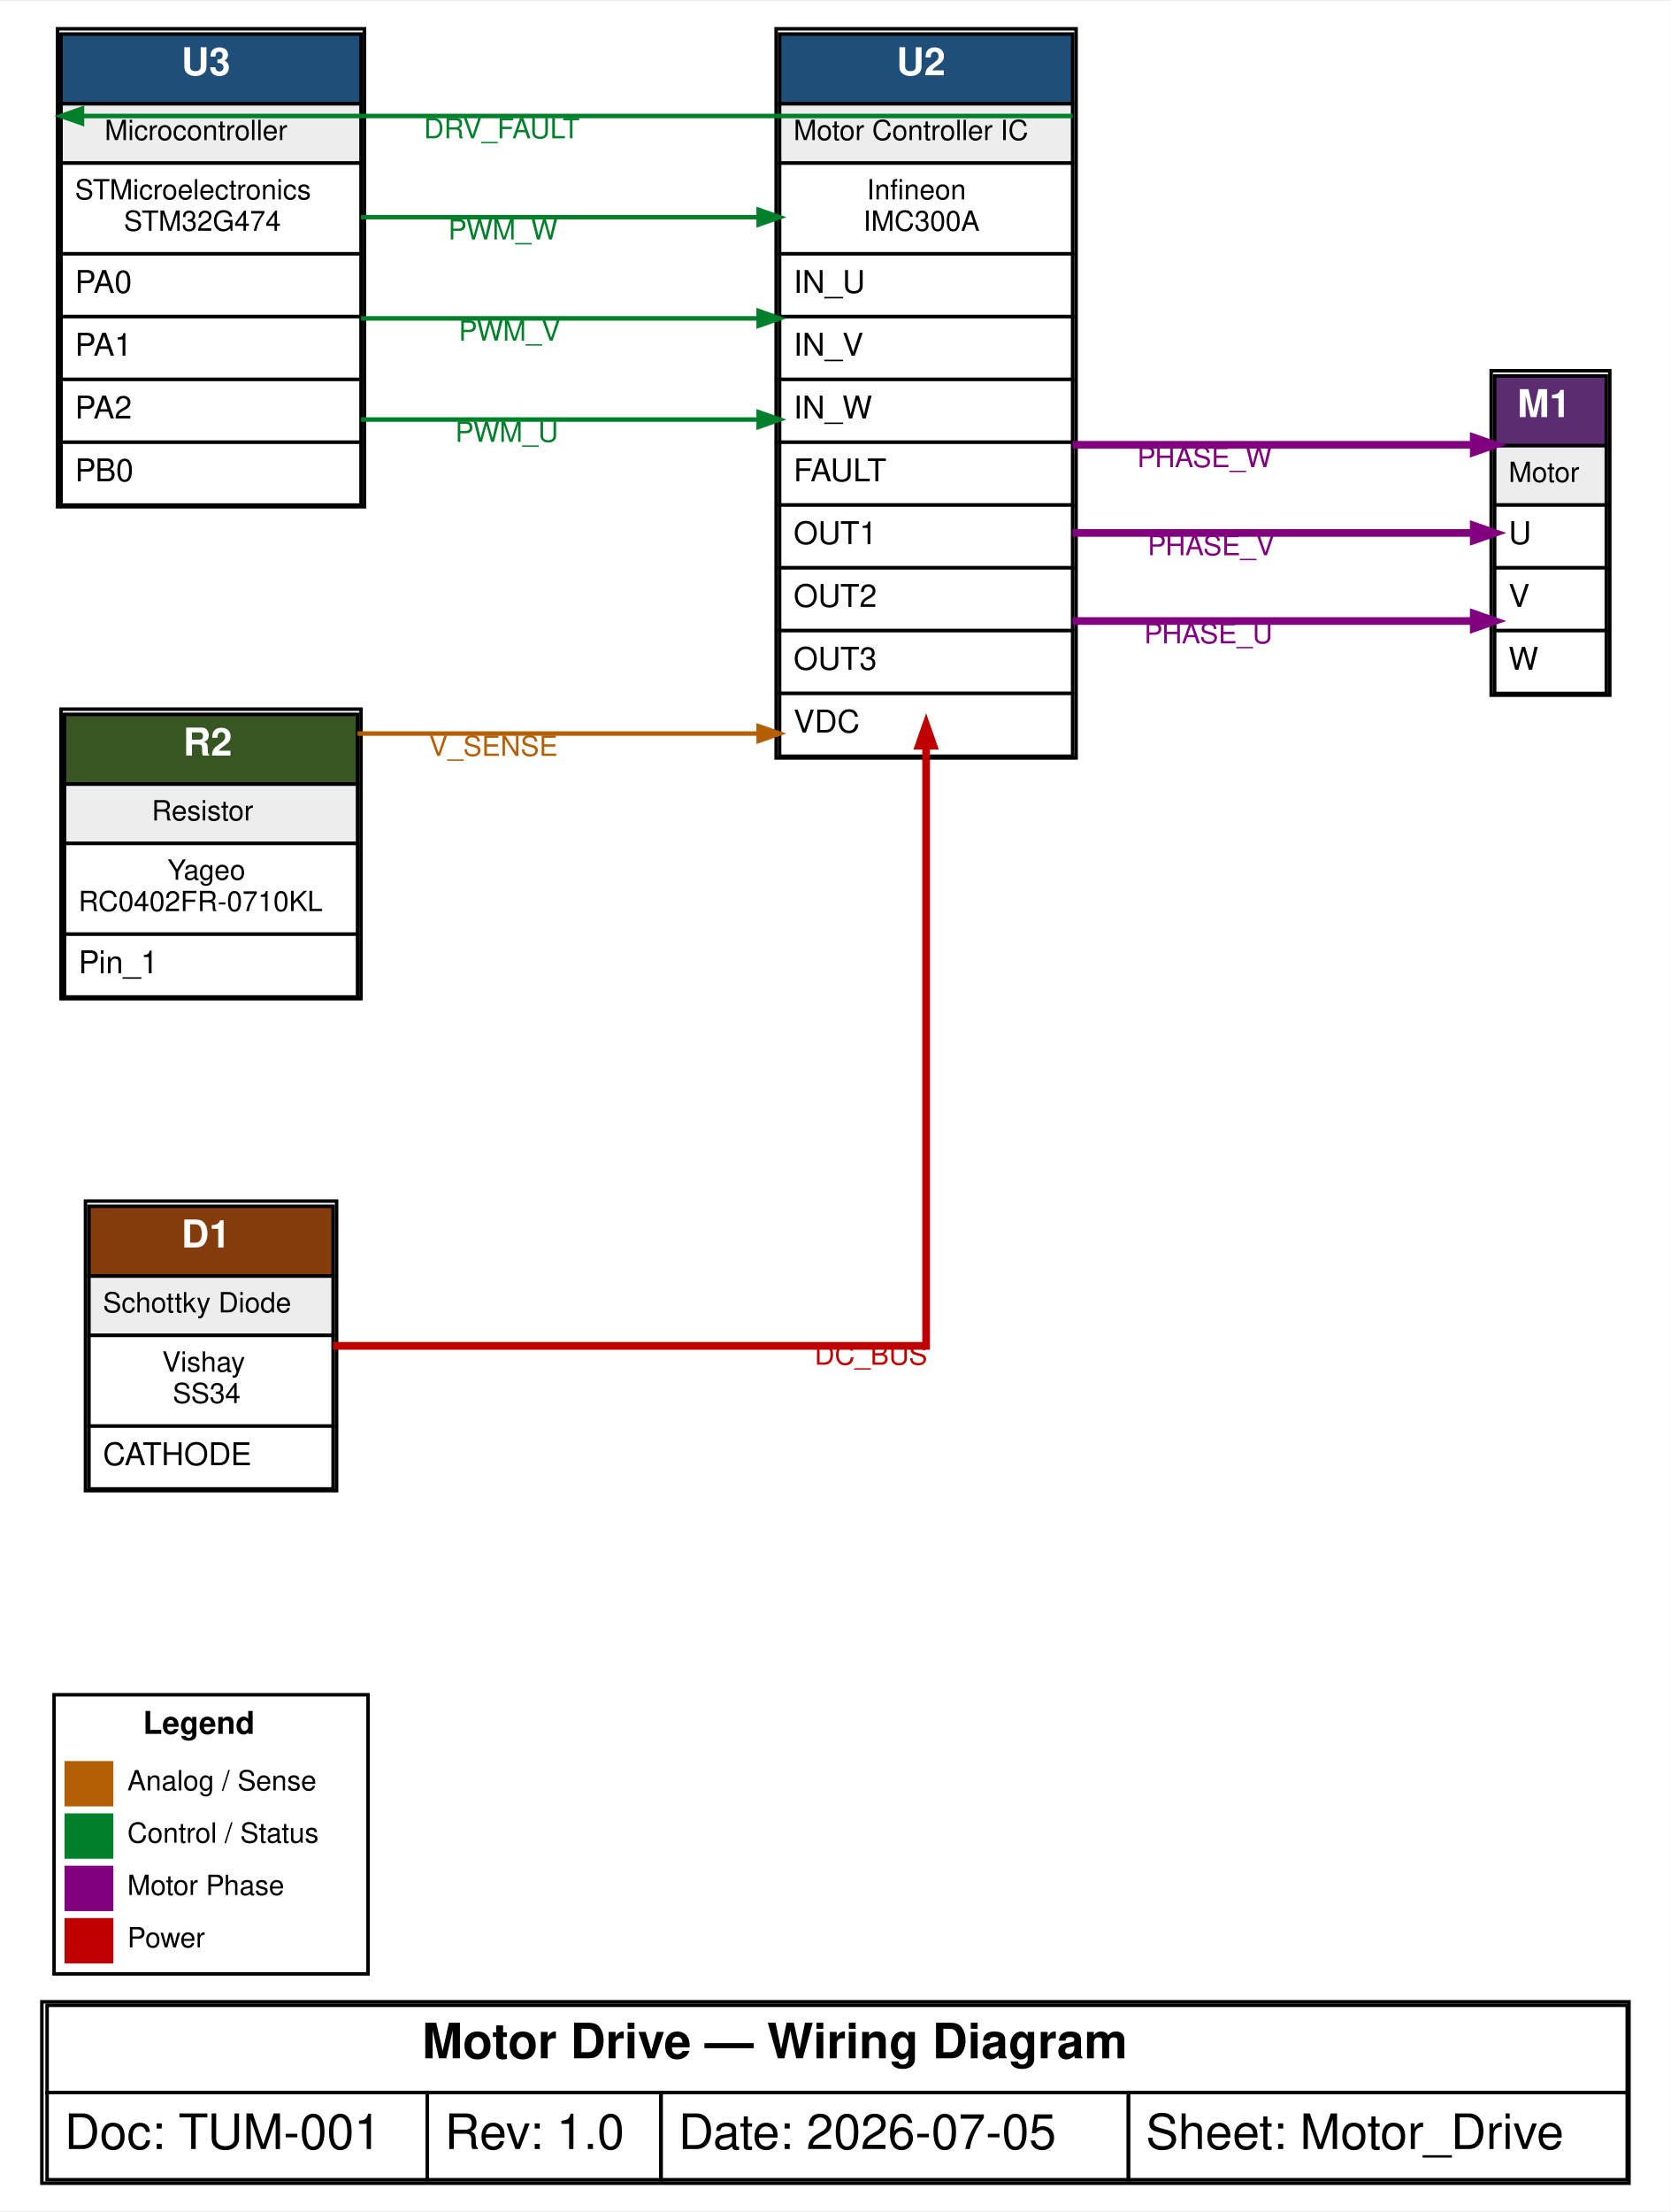
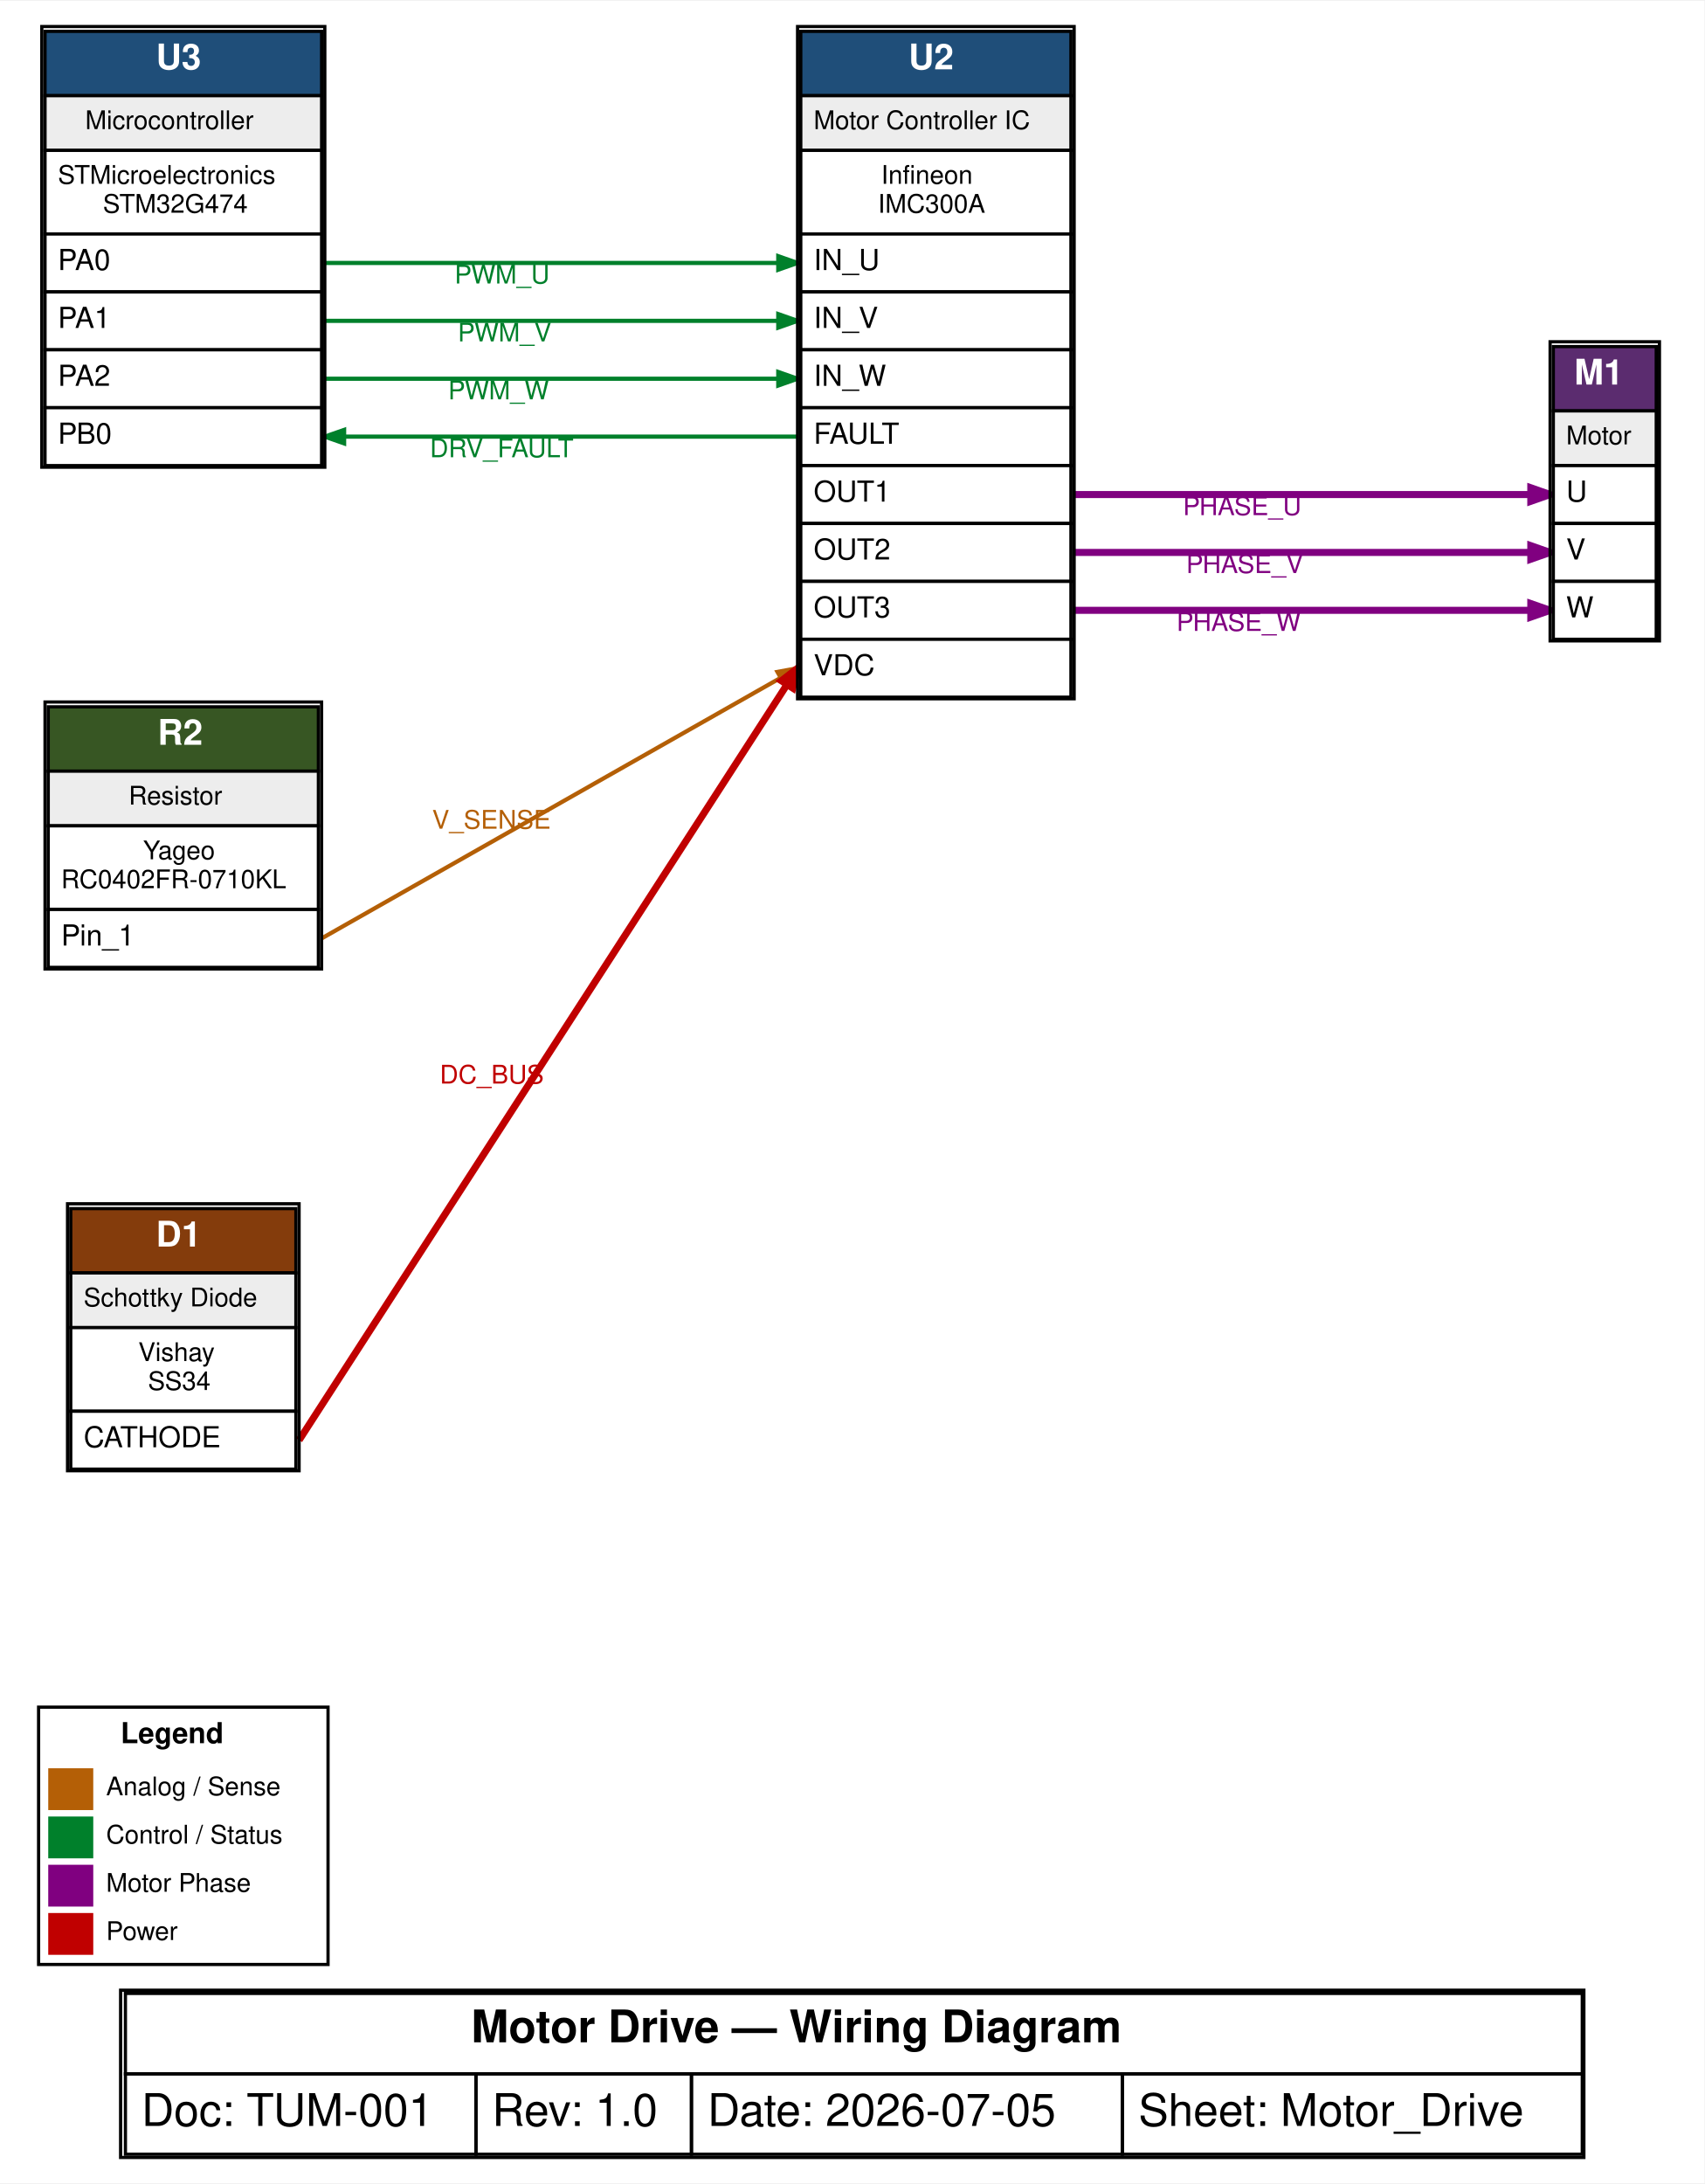
- <svg xmlns="http://www.w3.org/2000/svg" width="479pt" height="634pt" viewBox="0.00 0.00 479.00 633.50">
-   <g id="graph0" class="graph" transform="scale(1 1) rotate(0) translate(4 629.5)">
-     <polygon fill="white" stroke="transparent" points="-4,4 -4,-629.5 475,-629.5 475,4 -4,4" />
-     <polygon fill="none" stroke="black" points="9.5,-30 9.5,-55 462.5,-55 462.5,-30 9.5,-30" />
-     <text text-anchor="start" x="117" y="-39.8" font-family="Helvetica,sans-Serif" font-weight="bold" font-size="14.00">Motor Drive — Wiring Diagram</text>
-     <polygon fill="none" stroke="black" points="9.5,-5 9.5,-30 118.5,-30 118.5,-5 9.5,-5" />
-     <text text-anchor="start" x="14.5" y="-13.8" font-family="Helvetica,sans-Serif" font-size="14.00">Doc: TUM-001</text>
-     <polygon fill="none" stroke="black" points="118.5,-5 118.5,-30 185.5,-30 185.5,-5 118.5,-5" />
-     <text text-anchor="start" x="123.5" y="-13.8" font-family="Helvetica,sans-Serif" font-size="14.00">Rev: 1.0</text>
-     <polygon fill="none" stroke="black" points="185.5,-5 185.5,-30 319.5,-30 319.5,-5 185.5,-5" />
-     <text text-anchor="start" x="190.5" y="-13.8" font-family="Helvetica,sans-Serif" font-size="14.00">Date: 2026-07-05</text>
-     <polygon fill="none" stroke="black" points="319.5,-5 319.5,-30 462.5,-30 462.5,-5 319.5,-5" />
-     <text text-anchor="start" x="324.5" y="-13.8" font-family="Helvetica,sans-Serif" font-size="14.00">Sheet: Motor_Drive</text>
-     <polygon fill="none" stroke="black" points="8,-4 8,-56 463,-56 463,-4 8,-4" />
+ <svg xmlns="http://www.w3.org/2000/svg" width="530pt" height="679pt" viewBox="0.00 0.00 530.00 678.50">
+   <g id="graph0" class="graph" transform="scale(1 1) rotate(0) translate(4 674.5)">
+     <polygon fill="white" stroke="transparent" points="-4,4 -4,-674.5 526,-674.5 526,4 -4,4" />
+     <polygon fill="none" stroke="black" points="35,-30 35,-55 488,-55 488,-30 35,-30" />
+     <text text-anchor="start" x="142.5" y="-39.8" font-family="Helvetica,sans-Serif" font-weight="bold" font-size="14.00">Motor Drive — Wiring Diagram</text>
+     <polygon fill="none" stroke="black" points="35,-5 35,-30 144,-30 144,-5 35,-5" />
+     <text text-anchor="start" x="40" y="-13.8" font-family="Helvetica,sans-Serif" font-size="14.00">Doc: TUM-001</text>
+     <polygon fill="none" stroke="black" points="144,-5 144,-30 211,-30 211,-5 144,-5" />
+     <text text-anchor="start" x="149" y="-13.8" font-family="Helvetica,sans-Serif" font-size="14.00">Rev: 1.0</text>
+     <polygon fill="none" stroke="black" points="211,-5 211,-30 345,-30 345,-5 211,-5" />
+     <text text-anchor="start" x="216" y="-13.8" font-family="Helvetica,sans-Serif" font-size="14.00">Date: 2026-07-05</text>
+     <polygon fill="none" stroke="black" points="345,-5 345,-30 488,-30 488,-5 345,-5" />
+     <text text-anchor="start" x="350" y="-13.8" font-family="Helvetica,sans-Serif" font-size="14.00">Sheet: Motor_Drive</text>
+     <polygon fill="none" stroke="black" points="33.5,-4 33.5,-56 488.5,-56 488.5,-4 33.5,-4" />
+     <g id="edge1" class="edge">
+       <path fill="none" stroke="#00802b" stroke-width="1.3" d="M97,-593C97,-593 209.55,-593 237.68,-593" />
+       <polygon fill="#00802b" stroke="#00802b" stroke-width="1.3" points="238,-595.1 244,-593 238,-590.9 238,-595.1" />
+       <text text-anchor="start" x="137.34" y="-586.6" font-family="Helvetica,sans-Serif" font-size="8.00" fill="#00802b">PWM_U</text>
+     </g>
+     <g id="edge2" class="edge">
+       <path fill="none" stroke="#00802b" stroke-width="1.3" d="M97,-575C97,-575 209.55,-575 237.68,-575" />
+       <polygon fill="#00802b" stroke="#00802b" stroke-width="1.3" points="238,-577.1 244,-575 238,-572.9 238,-577.1" />
+       <text text-anchor="start" x="138.34" y="-568.6" font-family="Helvetica,sans-Serif" font-size="8.00" fill="#00802b">PWM_V</text>
+     </g>
+     <g id="edge3" class="edge">
+       <path fill="none" stroke="#00802b" stroke-width="1.3" d="M97,-557C97,-557 209.55,-557 237.68,-557" />
+       <polygon fill="#00802b" stroke="#00802b" stroke-width="1.3" points="238,-559.1 244,-557 238,-554.9 238,-559.1" />
+       <text text-anchor="start" x="135.34" y="-550.6" font-family="Helvetica,sans-Serif" font-size="8.00" fill="#00802b">PWM_W</text>
+     </g>
+     <g id="edge4" class="edge">
+       <path fill="none" stroke="#00802b" stroke-width="1.3" d="M103.32,-539C131.45,-539 244,-539 244,-539" />
+       <polygon fill="#00802b" stroke="#00802b" stroke-width="1.3" points="103,-536.9 97,-539 103,-541.1 103,-536.9" />
+       <text text-anchor="start" x="129.66" y="-532.6" font-family="Helvetica,sans-Serif" font-size="8.00" fill="#00802b">DRV_FAULT</text>
+     </g>
+     <g id="edge5" class="edge">
+       <path fill="none" stroke="#800080" stroke-width="2.2" d="M330,-521C330,-521 443.31,-521 471.64,-521" />
+       <polygon fill="#800080" stroke="#800080" stroke-width="2.2" points="472,-523.1 478,-521 472,-518.9 472,-523.1" />
+       <text text-anchor="start" x="363.82" y="-514.6" font-family="Helvetica,sans-Serif" font-size="8.00" fill="#800080">PHASE_U</text>
+     </g>
+     <g id="edge6" class="edge">
+       <path fill="none" stroke="#800080" stroke-width="2.2" d="M330,-503C330,-503 443.31,-503 471.64,-503" />
+       <polygon fill="#800080" stroke="#800080" stroke-width="2.2" points="472,-505.1 478,-503 472,-500.9 472,-505.1" />
+       <text text-anchor="start" x="364.82" y="-496.6" font-family="Helvetica,sans-Serif" font-size="8.00" fill="#800080">PHASE_V</text>
+     </g>
+     <g id="edge7" class="edge">
+       <path fill="none" stroke="#800080" stroke-width="2.2" d="M330,-485C330,-485 443.31,-485 471.64,-485" />
+       <polygon fill="#800080" stroke="#800080" stroke-width="2.2" points="472,-487.1 478,-485 472,-482.9 472,-487.1" />
+       <text text-anchor="start" x="361.82" y="-478.6" font-family="Helvetica,sans-Serif" font-size="8.00" fill="#800080">PHASE_W</text>
+     </g>
+     <g id="edge8" class="edge">
+       <path fill="none" stroke="#b45f06" stroke-width="1.3" d="M96,-383C96,-383 212.37,-449.05 238.73,-464.01" />
+       <polygon fill="#b45f06" stroke="#b45f06" stroke-width="1.3" points="237.75,-465.86 244,-467 239.82,-462.21 237.75,-465.86" />
+       <text text-anchor="start" x="130.37" y="-417.11" font-family="Helvetica,sans-Serif" font-size="8.00" fill="#b45f06">V_SENSE</text>
+     </g>
+     <g id="edge9" class="edge">
+       <path fill="none" stroke="#c00000" stroke-width="2.2" d="M89,-227C89,-227 217.4,-425.81 240.47,-461.54" />
+       <polygon fill="#c00000" stroke="#c00000" stroke-width="2.2" points="238.98,-463.1 244,-467 242.51,-460.82 238.98,-463.1" />
+       <text text-anchor="start" x="132.74" y="-337.87" font-family="Helvetica,sans-Serif" font-size="8.00" fill="#c00000">DC_BUS</text>
+     </g>
    <g id="node1" class="node">
-       <text text-anchor="start" x="37" y="-132.8" font-family="Helvetica,sans-Serif" font-weight="bold" font-size="9.00">Legend</text>
-       <polygon fill="#b45f06" stroke="transparent" points="14.5,-112 14.5,-125 28.5,-125 28.5,-112 14.5,-112" />
-       <text text-anchor="start" x="32.5" y="-116.6" font-family="Helvetica,sans-Serif" font-size="8.00">Analog / Sense</text>
-       <polygon fill="#00802b" stroke="transparent" points="14.5,-97 14.5,-110 28.5,-110 28.5,-97 14.5,-97" />
-       <text text-anchor="start" x="32.5" y="-101.6" font-family="Helvetica,sans-Serif" font-size="8.00">Control / Status</text>
-       <polygon fill="#800080" stroke="transparent" points="14.5,-82 14.5,-95 28.5,-95 28.5,-82 14.5,-82" />
-       <text text-anchor="start" x="32.5" y="-86.6" font-family="Helvetica,sans-Serif" font-size="8.00">Motor Phase</text>
-       <polygon fill="#c00000" stroke="transparent" points="14.5,-67 14.5,-80 28.5,-80 28.5,-67 14.5,-67" />
-       <text text-anchor="start" x="32.5" y="-71.6" font-family="Helvetica,sans-Serif" font-size="8.00">Power</text>
-       <polygon fill="none" stroke="black" points="11.5,-64 11.5,-144 101.5,-144 101.5,-64 11.5,-64" />
+       <text text-anchor="start" x="33.5" y="-132.8" font-family="Helvetica,sans-Serif" font-weight="bold" font-size="9.00">Legend</text>
+       <polygon fill="#b45f06" stroke="transparent" points="11,-112 11,-125 25,-125 25,-112 11,-112" />
+       <text text-anchor="start" x="29" y="-116.6" font-family="Helvetica,sans-Serif" font-size="8.00">Analog / Sense</text>
+       <polygon fill="#00802b" stroke="transparent" points="11,-97 11,-110 25,-110 25,-97 11,-97" />
+       <text text-anchor="start" x="29" y="-101.6" font-family="Helvetica,sans-Serif" font-size="8.00">Control / Status</text>
+       <polygon fill="#800080" stroke="transparent" points="11,-82 11,-95 25,-95 25,-82 11,-82" />
+       <text text-anchor="start" x="29" y="-86.6" font-family="Helvetica,sans-Serif" font-size="8.00">Motor Phase</text>
+       <polygon fill="#c00000" stroke="transparent" points="11,-67 11,-80 25,-80 25,-67 11,-67" />
+       <text text-anchor="start" x="29" y="-71.6" font-family="Helvetica,sans-Serif" font-size="8.00">Power</text>
+       <polygon fill="none" stroke="black" points="8,-64 8,-144 98,-144 98,-64 8,-64" />
    </g>
    <g id="node2" class="node">
-       <polygon fill="#1f4e79" stroke="transparent" points="13.5,-600 13.5,-620 99.5,-620 99.5,-600 13.5,-600" />
-       <polygon fill="none" stroke="black" points="13.5,-600 13.5,-620 99.5,-620 99.5,-600 13.5,-600" />
-       <text text-anchor="start" x="48" y="-608.2" font-family="Helvetica,sans-Serif" font-weight="bold" font-size="11.00" fill="white">U3</text>
-       <polygon fill="#ededed" stroke="transparent" points="13.5,-583 13.5,-600 99.5,-600 99.5,-583 13.5,-583" />
-       <polygon fill="none" stroke="black" points="13.5,-583 13.5,-600 99.5,-600 99.5,-583 13.5,-583" />
-       <text text-anchor="start" x="26" y="-589.6" font-family="Helvetica,sans-Serif" font-size="8.00">Microcontroller</text>
-       <polygon fill="#ffffff" stroke="transparent" points="13.5,-557 13.5,-583 99.5,-583 99.5,-557 13.5,-557" />
-       <polygon fill="none" stroke="black" points="13.5,-557 13.5,-583 99.5,-583 99.5,-557 13.5,-557" />
-       <text text-anchor="start" x="17.5" y="-572.6" font-family="Helvetica,sans-Serif" font-size="8.00">STMicroelectronics</text>
-       <text text-anchor="start" x="31.5" y="-563.6" font-family="Helvetica,sans-Serif" font-size="8.00">STM32G474</text>
-       <polygon fill="#ffffff" stroke="transparent" points="13.5,-539 13.5,-557 99.5,-557 99.5,-539 13.5,-539" />
-       <polygon fill="none" stroke="black" points="13.5,-539 13.5,-557 99.5,-557 99.5,-539 13.5,-539" />
-       <text text-anchor="start" x="17.5" y="-545.8" font-family="Helvetica,sans-Serif" font-size="9.00">PA0</text>
-       <polygon fill="#ffffff" stroke="transparent" points="13.5,-521 13.5,-539 99.5,-539 99.5,-521 13.5,-521" />
-       <polygon fill="none" stroke="black" points="13.5,-521 13.5,-539 99.5,-539 99.5,-521 13.5,-521" />
-       <text text-anchor="start" x="17.5" y="-527.8" font-family="Helvetica,sans-Serif" font-size="9.00">PA1</text>
-       <polygon fill="#ffffff" stroke="transparent" points="13.5,-503 13.5,-521 99.5,-521 99.5,-503 13.5,-503" />
-       <polygon fill="none" stroke="black" points="13.5,-503 13.5,-521 99.5,-521 99.5,-503 13.5,-503" />
-       <text text-anchor="start" x="17.5" y="-509.8" font-family="Helvetica,sans-Serif" font-size="9.00">PA2</text>
-       <polygon fill="#ffffff" stroke="transparent" points="13.5,-485 13.5,-503 99.5,-503 99.5,-485 13.5,-485" />
-       <polygon fill="none" stroke="black" points="13.5,-485 13.5,-503 99.5,-503 99.5,-485 13.5,-485" />
-       <text text-anchor="start" x="17.5" y="-491.8" font-family="Helvetica,sans-Serif" font-size="9.00">PB0</text>
-       <polygon fill="none" stroke="black" points="12.5,-484.5 12.5,-621.5 100.5,-621.5 100.5,-484.5 12.5,-484.5" />
+       <polygon fill="#1f4e79" stroke="transparent" points="10,-645 10,-665 96,-665 96,-645 10,-645" />
+       <polygon fill="none" stroke="black" points="10,-645 10,-665 96,-665 96,-645 10,-645" />
+       <text text-anchor="start" x="44.5" y="-653.2" font-family="Helvetica,sans-Serif" font-weight="bold" font-size="11.00" fill="white">U3</text>
+       <polygon fill="#ededed" stroke="transparent" points="10,-628 10,-645 96,-645 96,-628 10,-628" />
+       <polygon fill="none" stroke="black" points="10,-628 10,-645 96,-645 96,-628 10,-628" />
+       <text text-anchor="start" x="22.5" y="-634.6" font-family="Helvetica,sans-Serif" font-size="8.00">Microcontroller</text>
+       <polygon fill="#ffffff" stroke="transparent" points="10,-602 10,-628 96,-628 96,-602 10,-602" />
+       <polygon fill="none" stroke="black" points="10,-602 10,-628 96,-628 96,-602 10,-602" />
+       <text text-anchor="start" x="14" y="-617.6" font-family="Helvetica,sans-Serif" font-size="8.00">STMicroelectronics</text>
+       <text text-anchor="start" x="28" y="-608.6" font-family="Helvetica,sans-Serif" font-size="8.00">STM32G474</text>
+       <polygon fill="#ffffff" stroke="transparent" points="10,-584 10,-602 96,-602 96,-584 10,-584" />
+       <polygon fill="none" stroke="black" points="10,-584 10,-602 96,-602 96,-584 10,-584" />
+       <text text-anchor="start" x="14" y="-590.8" font-family="Helvetica,sans-Serif" font-size="9.00">PA0</text>
+       <polygon fill="#ffffff" stroke="transparent" points="10,-566 10,-584 96,-584 96,-566 10,-566" />
+       <polygon fill="none" stroke="black" points="10,-566 10,-584 96,-584 96,-566 10,-566" />
+       <text text-anchor="start" x="14" y="-572.8" font-family="Helvetica,sans-Serif" font-size="9.00">PA1</text>
+       <polygon fill="#ffffff" stroke="transparent" points="10,-548 10,-566 96,-566 96,-548 10,-548" />
+       <polygon fill="none" stroke="black" points="10,-548 10,-566 96,-566 96,-548 10,-548" />
+       <text text-anchor="start" x="14" y="-554.8" font-family="Helvetica,sans-Serif" font-size="9.00">PA2</text>
+       <polygon fill="#ffffff" stroke="transparent" points="10,-530 10,-548 96,-548 96,-530 10,-530" />
+       <polygon fill="none" stroke="black" points="10,-530 10,-548 96,-548 96,-530 10,-530" />
+       <text text-anchor="start" x="14" y="-536.8" font-family="Helvetica,sans-Serif" font-size="9.00">PB0</text>
+       <polygon fill="none" stroke="black" points="9,-529.5 9,-666.5 97,-666.5 97,-529.5 9,-529.5" />
    </g>
    <g id="node3" class="node">
-       <polygon fill="#1f4e79" stroke="transparent" points="219.5,-600 219.5,-620 303.5,-620 303.5,-600 219.5,-600" />
-       <polygon fill="none" stroke="black" points="219.5,-600 219.5,-620 303.5,-620 303.5,-600 219.5,-600" />
-       <text text-anchor="start" x="253" y="-608.2" font-family="Helvetica,sans-Serif" font-weight="bold" font-size="11.00" fill="white">U2</text>
-       <polygon fill="#ededed" stroke="transparent" points="219.5,-583 219.5,-600 303.5,-600 303.5,-583 219.5,-583" />
-       <polygon fill="none" stroke="black" points="219.5,-583 219.5,-600 303.5,-600 303.5,-583 219.5,-583" />
-       <text text-anchor="start" x="223.5" y="-589.6" font-family="Helvetica,sans-Serif" font-size="8.00">Motor Controller IC</text>
-       <polygon fill="#ffffff" stroke="transparent" points="219.5,-557 219.5,-583 303.5,-583 303.5,-557 219.5,-557" />
-       <polygon fill="none" stroke="black" points="219.5,-557 219.5,-583 303.5,-583 303.5,-557 219.5,-557" />
-       <text text-anchor="start" x="244.5" y="-572.6" font-family="Helvetica,sans-Serif" font-size="8.00">Infineon</text>
-       <text text-anchor="start" x="243.5" y="-563.6" font-family="Helvetica,sans-Serif" font-size="8.00">IMC300A</text>
-       <polygon fill="#ffffff" stroke="transparent" points="219.5,-539 219.5,-557 303.5,-557 303.5,-539 219.5,-539" />
-       <polygon fill="none" stroke="black" points="219.5,-539 219.5,-557 303.5,-557 303.5,-539 219.5,-539" />
-       <text text-anchor="start" x="223.5" y="-545.8" font-family="Helvetica,sans-Serif" font-size="9.00">IN_U</text>
-       <polygon fill="#ffffff" stroke="transparent" points="219.5,-521 219.5,-539 303.5,-539 303.5,-521 219.5,-521" />
-       <polygon fill="none" stroke="black" points="219.5,-521 219.5,-539 303.5,-539 303.5,-521 219.5,-521" />
-       <text text-anchor="start" x="223.5" y="-527.8" font-family="Helvetica,sans-Serif" font-size="9.00">IN_V</text>
-       <polygon fill="#ffffff" stroke="transparent" points="219.5,-503 219.5,-521 303.5,-521 303.5,-503 219.5,-503" />
-       <polygon fill="none" stroke="black" points="219.5,-503 219.5,-521 303.5,-521 303.5,-503 219.5,-503" />
-       <text text-anchor="start" x="223.5" y="-509.8" font-family="Helvetica,sans-Serif" font-size="9.00">IN_W</text>
-       <polygon fill="#ffffff" stroke="transparent" points="219.5,-485 219.5,-503 303.5,-503 303.5,-485 219.5,-485" />
-       <polygon fill="none" stroke="black" points="219.5,-485 219.5,-503 303.5,-503 303.5,-485 219.5,-485" />
-       <text text-anchor="start" x="223.5" y="-491.8" font-family="Helvetica,sans-Serif" font-size="9.00">FAULT</text>
-       <polygon fill="#ffffff" stroke="transparent" points="219.5,-467 219.5,-485 303.5,-485 303.5,-467 219.5,-467" />
-       <polygon fill="none" stroke="black" points="219.5,-467 219.5,-485 303.5,-485 303.5,-467 219.5,-467" />
-       <text text-anchor="start" x="223.5" y="-473.8" font-family="Helvetica,sans-Serif" font-size="9.00">OUT1</text>
-       <polygon fill="#ffffff" stroke="transparent" points="219.5,-449 219.5,-467 303.5,-467 303.5,-449 219.5,-449" />
-       <polygon fill="none" stroke="black" points="219.5,-449 219.5,-467 303.5,-467 303.5,-449 219.5,-449" />
-       <text text-anchor="start" x="223.5" y="-455.8" font-family="Helvetica,sans-Serif" font-size="9.00">OUT2</text>
-       <polygon fill="#ffffff" stroke="transparent" points="219.5,-431 219.5,-449 303.5,-449 303.5,-431 219.5,-431" />
-       <polygon fill="none" stroke="black" points="219.5,-431 219.5,-449 303.5,-449 303.5,-431 219.5,-431" />
-       <text text-anchor="start" x="223.5" y="-437.8" font-family="Helvetica,sans-Serif" font-size="9.00">OUT3</text>
-       <polygon fill="#ffffff" stroke="transparent" points="219.5,-413 219.5,-431 303.5,-431 303.5,-413 219.5,-413" />
-       <polygon fill="none" stroke="black" points="219.5,-413 219.5,-431 303.5,-431 303.5,-413 219.5,-413" />
-       <text text-anchor="start" x="223.5" y="-419.8" font-family="Helvetica,sans-Serif" font-size="9.00">VDC</text>
-       <polygon fill="none" stroke="black" points="218.5,-412.5 218.5,-621.5 304.5,-621.5 304.5,-412.5 218.5,-412.5" />
-     </g>
-     <g id="edge1" class="edge">
-       <path fill="none" stroke="#00802b" stroke-width="1.3" d="M99.5,-509.5C99.5,-509.5 213.5,-509.5 213.5,-509.5" />
-       <polygon fill="#00802b" stroke="#00802b" stroke-width="1.3" points="213.5,-511.6 219.5,-509.5 213.5,-507.4 213.5,-511.6" />
-       <text text-anchor="start" x="126.5" y="-503.1" font-family="Helvetica,sans-Serif" font-size="8.00" fill="#00802b">PWM_U</text>
-     </g>
-     <g id="edge2" class="edge">
-       <path fill="none" stroke="#00802b" stroke-width="1.3" d="M99.5,-538.5C99.5,-538.5 213.5,-538.5 213.5,-538.5" />
-       <polygon fill="#00802b" stroke="#00802b" stroke-width="1.3" points="213.5,-540.6 219.5,-538.5 213.5,-536.4 213.5,-540.6" />
-       <text text-anchor="start" x="127.5" y="-532.1" font-family="Helvetica,sans-Serif" font-size="8.00" fill="#00802b">PWM_V</text>
-     </g>
-     <g id="edge3" class="edge">
-       <path fill="none" stroke="#00802b" stroke-width="1.3" d="M99.5,-567.5C99.5,-567.5 213.5,-567.5 213.5,-567.5" />
-       <polygon fill="#00802b" stroke="#00802b" stroke-width="1.3" points="213.5,-569.6 219.5,-567.5 213.5,-565.4 213.5,-569.6" />
-       <text text-anchor="start" x="124.5" y="-561.1" font-family="Helvetica,sans-Serif" font-size="8.00" fill="#00802b">PWM_W</text>
-     </g>
-     <g id="edge4" class="edge">
-       <path fill="none" stroke="#00802b" stroke-width="1.3" d="M303.5,-596.5C303.5,-596.5 19.5,-596.5 19.5,-596.5" />
-       <polygon fill="#00802b" stroke="#00802b" stroke-width="1.3" points="19.5,-594.4 13.5,-596.5 19.5,-598.6 19.5,-594.4" />
-       <text text-anchor="start" x="117.5" y="-590.1" font-family="Helvetica,sans-Serif" font-size="8.00" fill="#00802b">DRV_FAULT</text>
+       <polygon fill="#1f4e79" stroke="transparent" points="245,-645 245,-665 329,-665 329,-645 245,-645" />
+       <polygon fill="none" stroke="black" points="245,-645 245,-665 329,-665 329,-645 245,-645" />
+       <text text-anchor="start" x="278.5" y="-653.2" font-family="Helvetica,sans-Serif" font-weight="bold" font-size="11.00" fill="white">U2</text>
+       <polygon fill="#ededed" stroke="transparent" points="245,-628 245,-645 329,-645 329,-628 245,-628" />
+       <polygon fill="none" stroke="black" points="245,-628 245,-645 329,-645 329,-628 245,-628" />
+       <text text-anchor="start" x="249" y="-634.6" font-family="Helvetica,sans-Serif" font-size="8.00">Motor Controller IC</text>
+       <polygon fill="#ffffff" stroke="transparent" points="245,-602 245,-628 329,-628 329,-602 245,-602" />
+       <polygon fill="none" stroke="black" points="245,-602 245,-628 329,-628 329,-602 245,-602" />
+       <text text-anchor="start" x="270" y="-617.6" font-family="Helvetica,sans-Serif" font-size="8.00">Infineon</text>
+       <text text-anchor="start" x="269" y="-608.6" font-family="Helvetica,sans-Serif" font-size="8.00">IMC300A</text>
+       <polygon fill="#ffffff" stroke="transparent" points="245,-584 245,-602 329,-602 329,-584 245,-584" />
+       <polygon fill="none" stroke="black" points="245,-584 245,-602 329,-602 329,-584 245,-584" />
+       <text text-anchor="start" x="249" y="-590.8" font-family="Helvetica,sans-Serif" font-size="9.00">IN_U</text>
+       <polygon fill="#ffffff" stroke="transparent" points="245,-566 245,-584 329,-584 329,-566 245,-566" />
+       <polygon fill="none" stroke="black" points="245,-566 245,-584 329,-584 329,-566 245,-566" />
+       <text text-anchor="start" x="249" y="-572.8" font-family="Helvetica,sans-Serif" font-size="9.00">IN_V</text>
+       <polygon fill="#ffffff" stroke="transparent" points="245,-548 245,-566 329,-566 329,-548 245,-548" />
+       <polygon fill="none" stroke="black" points="245,-548 245,-566 329,-566 329,-548 245,-548" />
+       <text text-anchor="start" x="249" y="-554.8" font-family="Helvetica,sans-Serif" font-size="9.00">IN_W</text>
+       <polygon fill="#ffffff" stroke="transparent" points="245,-530 245,-548 329,-548 329,-530 245,-530" />
+       <polygon fill="none" stroke="black" points="245,-530 245,-548 329,-548 329,-530 245,-530" />
+       <text text-anchor="start" x="249" y="-536.8" font-family="Helvetica,sans-Serif" font-size="9.00">FAULT</text>
+       <polygon fill="#ffffff" stroke="transparent" points="245,-512 245,-530 329,-530 329,-512 245,-512" />
+       <polygon fill="none" stroke="black" points="245,-512 245,-530 329,-530 329,-512 245,-512" />
+       <text text-anchor="start" x="249" y="-518.8" font-family="Helvetica,sans-Serif" font-size="9.00">OUT1</text>
+       <polygon fill="#ffffff" stroke="transparent" points="245,-494 245,-512 329,-512 329,-494 245,-494" />
+       <polygon fill="none" stroke="black" points="245,-494 245,-512 329,-512 329,-494 245,-494" />
+       <text text-anchor="start" x="249" y="-500.8" font-family="Helvetica,sans-Serif" font-size="9.00">OUT2</text>
+       <polygon fill="#ffffff" stroke="transparent" points="245,-476 245,-494 329,-494 329,-476 245,-476" />
+       <polygon fill="none" stroke="black" points="245,-476 245,-494 329,-494 329,-476 245,-476" />
+       <text text-anchor="start" x="249" y="-482.8" font-family="Helvetica,sans-Serif" font-size="9.00">OUT3</text>
+       <polygon fill="#ffffff" stroke="transparent" points="245,-458 245,-476 329,-476 329,-458 245,-458" />
+       <polygon fill="none" stroke="black" points="245,-458 245,-476 329,-476 329,-458 245,-458" />
+       <text text-anchor="start" x="249" y="-464.8" font-family="Helvetica,sans-Serif" font-size="9.00">VDC</text>
+       <polygon fill="none" stroke="black" points="244,-457.5 244,-666.5 330,-666.5 330,-457.5 244,-457.5" />
    </g>
    <g id="node4" class="node">
-       <polygon fill="#5b2c6f" stroke="transparent" points="424.5,-502 424.5,-522 456.5,-522 456.5,-502 424.5,-502" />
-       <polygon fill="none" stroke="black" points="424.5,-502 424.5,-522 456.5,-522 456.5,-502 424.5,-502" />
-       <text text-anchor="start" x="431" y="-510.2" font-family="Helvetica,sans-Serif" font-weight="bold" font-size="11.00" fill="white">M1</text>
-       <polygon fill="#ededed" stroke="transparent" points="424.5,-485 424.5,-502 456.5,-502 456.5,-485 424.5,-485" />
-       <polygon fill="none" stroke="black" points="424.5,-485 424.5,-502 456.5,-502 456.5,-485 424.5,-485" />
-       <text text-anchor="start" x="428.5" y="-491.6" font-family="Helvetica,sans-Serif" font-size="8.00">Motor</text>
-       <polygon fill="#ffffff" stroke="transparent" points="424.5,-467 424.5,-485 456.5,-485 456.5,-467 424.5,-467" />
-       <polygon fill="none" stroke="black" points="424.5,-467 424.5,-485 456.5,-485 456.5,-467 424.5,-467" />
-       <text text-anchor="start" x="428.5" y="-473.8" font-family="Helvetica,sans-Serif" font-size="9.00">U</text>
-       <polygon fill="#ffffff" stroke="transparent" points="424.5,-449 424.5,-467 456.5,-467 456.5,-449 424.5,-449" />
-       <polygon fill="none" stroke="black" points="424.5,-449 424.5,-467 456.5,-467 456.5,-449 424.5,-449" />
-       <text text-anchor="start" x="428.5" y="-455.8" font-family="Helvetica,sans-Serif" font-size="9.00">V</text>
-       <polygon fill="#ffffff" stroke="transparent" points="424.5,-431 424.5,-449 456.5,-449 456.5,-431 424.5,-431" />
-       <polygon fill="none" stroke="black" points="424.5,-431 424.5,-449 456.5,-449 456.5,-431 424.5,-431" />
-       <text text-anchor="start" x="428.5" y="-437.8" font-family="Helvetica,sans-Serif" font-size="9.00">W</text>
-       <polygon fill="none" stroke="black" points="423.5,-430.5 423.5,-523.5 457.5,-523.5 457.5,-430.5 423.5,-430.5" />
-     </g>
-     <g id="edge5" class="edge">
-       <path fill="none" stroke="#800080" stroke-width="2.2" d="M303.5,-451.75C303.5,-451.75 418.5,-451.75 418.5,-451.75" />
-       <polygon fill="#800080" stroke="#800080" stroke-width="2.2" points="418.5,-453.85 424.5,-451.75 418.5,-449.65 418.5,-453.85" />
-       <text text-anchor="start" x="324" y="-445.35" font-family="Helvetica,sans-Serif" font-size="8.00" fill="#800080">PHASE_U</text>
-     </g>
-     <g id="edge6" class="edge">
-       <path fill="none" stroke="#800080" stroke-width="2.2" d="M303.5,-477C303.5,-477 418.5,-477 418.5,-477" />
-       <polygon fill="#800080" stroke="#800080" stroke-width="2.2" points="418.5,-479.1 424.5,-477 418.5,-474.9 418.5,-479.1" />
-       <text text-anchor="start" x="325" y="-470.6" font-family="Helvetica,sans-Serif" font-size="8.00" fill="#800080">PHASE_V</text>
-     </g>
-     <g id="edge7" class="edge">
-       <path fill="none" stroke="#800080" stroke-width="2.2" d="M303.5,-502.25C303.5,-502.25 418.5,-502.25 418.5,-502.25" />
-       <polygon fill="#800080" stroke="#800080" stroke-width="2.2" points="418.5,-504.35 424.5,-502.25 418.5,-500.15 418.5,-504.35" />
-       <text text-anchor="start" x="322" y="-495.85" font-family="Helvetica,sans-Serif" font-size="8.00" fill="#800080">PHASE_W</text>
+       <polygon fill="#5b2c6f" stroke="transparent" points="479,-547 479,-567 511,-567 511,-547 479,-547" />
+       <polygon fill="none" stroke="black" points="479,-547 479,-567 511,-567 511,-547 479,-547" />
+       <text text-anchor="start" x="485.5" y="-555.2" font-family="Helvetica,sans-Serif" font-weight="bold" font-size="11.00" fill="white">M1</text>
+       <polygon fill="#ededed" stroke="transparent" points="479,-530 479,-547 511,-547 511,-530 479,-530" />
+       <polygon fill="none" stroke="black" points="479,-530 479,-547 511,-547 511,-530 479,-530" />
+       <text text-anchor="start" x="483" y="-536.6" font-family="Helvetica,sans-Serif" font-size="8.00">Motor</text>
+       <polygon fill="#ffffff" stroke="transparent" points="479,-512 479,-530 511,-530 511,-512 479,-512" />
+       <polygon fill="none" stroke="black" points="479,-512 479,-530 511,-530 511,-512 479,-512" />
+       <text text-anchor="start" x="483" y="-518.8" font-family="Helvetica,sans-Serif" font-size="9.00">U</text>
+       <polygon fill="#ffffff" stroke="transparent" points="479,-494 479,-512 511,-512 511,-494 479,-494" />
+       <polygon fill="none" stroke="black" points="479,-494 479,-512 511,-512 511,-494 479,-494" />
+       <text text-anchor="start" x="483" y="-500.8" font-family="Helvetica,sans-Serif" font-size="9.00">V</text>
+       <polygon fill="#ffffff" stroke="transparent" points="479,-476 479,-494 511,-494 511,-476 479,-476" />
+       <polygon fill="none" stroke="black" points="479,-476 479,-494 511,-494 511,-476 479,-476" />
+       <text text-anchor="start" x="483" y="-482.8" font-family="Helvetica,sans-Serif" font-size="9.00">W</text>
+       <polygon fill="none" stroke="black" points="478,-475.5 478,-568.5 512,-568.5 512,-475.5 478,-475.5" />
    </g>
    <g id="node5" class="node">
-       <polygon fill="#375623" stroke="transparent" points="14.5,-405 14.5,-425 98.5,-425 98.5,-405 14.5,-405" />
-       <polygon fill="none" stroke="black" points="14.5,-405 14.5,-425 98.5,-425 98.5,-405 14.5,-405" />
-       <text text-anchor="start" x="48.5" y="-413.2" font-family="Helvetica,sans-Serif" font-weight="bold" font-size="11.00" fill="white">R2</text>
-       <polygon fill="#ededed" stroke="transparent" points="14.5,-388 14.5,-405 98.5,-405 98.5,-388 14.5,-388" />
-       <polygon fill="none" stroke="black" points="14.5,-388 14.5,-405 98.5,-405 98.5,-388 14.5,-388" />
-       <text text-anchor="start" x="39.5" y="-394.6" font-family="Helvetica,sans-Serif" font-size="8.00">Resistor</text>
-       <polygon fill="#ffffff" stroke="transparent" points="14.5,-362 14.5,-388 98.5,-388 98.5,-362 14.5,-362" />
-       <polygon fill="none" stroke="black" points="14.5,-362 14.5,-388 98.5,-388 98.5,-362 14.5,-362" />
-       <text text-anchor="start" x="44" y="-377.6" font-family="Helvetica,sans-Serif" font-size="8.00">Yageo</text>
-       <text text-anchor="start" x="18.5" y="-368.6" font-family="Helvetica,sans-Serif" font-size="8.00">RC0402FR-0710KL</text>
-       <polygon fill="#ffffff" stroke="transparent" points="14.5,-344 14.5,-362 98.5,-362 98.5,-344 14.5,-344" />
-       <polygon fill="none" stroke="black" points="14.5,-344 14.5,-362 98.5,-362 98.5,-344 14.5,-344" />
-       <text text-anchor="start" x="18.5" y="-350.8" font-family="Helvetica,sans-Serif" font-size="9.00">Pin_1</text>
-       <polygon fill="none" stroke="black" points="13.5,-343.5 13.5,-426.5 99.5,-426.5 99.5,-343.5 13.5,-343.5" />
-     </g>
-     <g id="edge8" class="edge">
-       <path fill="none" stroke="#b45f06" stroke-width="1.3" d="M98.5,-419.5C98.5,-419.5 213.5,-419.5 213.5,-419.5" />
-       <polygon fill="#b45f06" stroke="#b45f06" stroke-width="1.3" points="213.5,-421.6 219.5,-419.5 213.5,-417.4 213.5,-421.6" />
-       <text text-anchor="start" x="119" y="-413.1" font-family="Helvetica,sans-Serif" font-size="8.00" fill="#b45f06">V_SENSE</text>
+       <polygon fill="#375623" stroke="transparent" points="11,-435 11,-455 95,-455 95,-435 11,-435" />
+       <polygon fill="none" stroke="black" points="11,-435 11,-455 95,-455 95,-435 11,-435" />
+       <text text-anchor="start" x="45" y="-443.2" font-family="Helvetica,sans-Serif" font-weight="bold" font-size="11.00" fill="white">R2</text>
+       <polygon fill="#ededed" stroke="transparent" points="11,-418 11,-435 95,-435 95,-418 11,-418" />
+       <polygon fill="none" stroke="black" points="11,-418 11,-435 95,-435 95,-418 11,-418" />
+       <text text-anchor="start" x="36" y="-424.6" font-family="Helvetica,sans-Serif" font-size="8.00">Resistor</text>
+       <polygon fill="#ffffff" stroke="transparent" points="11,-392 11,-418 95,-418 95,-392 11,-392" />
+       <polygon fill="none" stroke="black" points="11,-392 11,-418 95,-418 95,-392 11,-392" />
+       <text text-anchor="start" x="40.5" y="-407.6" font-family="Helvetica,sans-Serif" font-size="8.00">Yageo</text>
+       <text text-anchor="start" x="15" y="-398.6" font-family="Helvetica,sans-Serif" font-size="8.00">RC0402FR-0710KL</text>
+       <polygon fill="#ffffff" stroke="transparent" points="11,-374 11,-392 95,-392 95,-374 11,-374" />
+       <polygon fill="none" stroke="black" points="11,-374 11,-392 95,-392 95,-374 11,-374" />
+       <text text-anchor="start" x="15" y="-380.8" font-family="Helvetica,sans-Serif" font-size="9.00">Pin_1</text>
+       <polygon fill="none" stroke="black" points="10,-373.5 10,-456.5 96,-456.5 96,-373.5 10,-373.5" />
    </g>
    <g id="node6" class="node">
-       <polygon fill="#843c0c" stroke="transparent" points="21.5,-264 21.5,-284 91.5,-284 91.5,-264 21.5,-264" />
-       <polygon fill="none" stroke="black" points="21.5,-264 21.5,-284 91.5,-284 91.5,-264 21.5,-264" />
-       <text text-anchor="start" x="48" y="-272.2" font-family="Helvetica,sans-Serif" font-weight="bold" font-size="11.00" fill="white">D1</text>
-       <polygon fill="#ededed" stroke="transparent" points="21.5,-247 21.5,-264 91.5,-264 91.5,-247 21.5,-247" />
-       <polygon fill="none" stroke="black" points="21.5,-247 21.5,-264 91.5,-264 91.5,-247 21.5,-247" />
-       <text text-anchor="start" x="25.5" y="-253.6" font-family="Helvetica,sans-Serif" font-size="8.00">Schottky Diode</text>
-       <polygon fill="#ffffff" stroke="transparent" points="21.5,-221 21.5,-247 91.5,-247 91.5,-221 21.5,-221" />
-       <polygon fill="none" stroke="black" points="21.5,-221 21.5,-247 91.5,-247 91.5,-221 21.5,-221" />
-       <text text-anchor="start" x="42.5" y="-236.6" font-family="Helvetica,sans-Serif" font-size="8.00">Vishay</text>
-       <text text-anchor="start" x="45.5" y="-227.6" font-family="Helvetica,sans-Serif" font-size="8.00">SS34</text>
-       <polygon fill="#ffffff" stroke="transparent" points="21.5,-203 21.5,-221 91.5,-221 91.5,-203 21.5,-203" />
-       <polygon fill="none" stroke="black" points="21.5,-203 21.5,-221 91.5,-221 91.5,-203 21.5,-203" />
-       <text text-anchor="start" x="25.5" y="-209.8" font-family="Helvetica,sans-Serif" font-size="9.00">CATHODE</text>
-       <polygon fill="none" stroke="black" points="20.5,-202.5 20.5,-285.5 92.5,-285.5 92.5,-202.5 20.5,-202.5" />
-     </g>
-     <g id="edge9" class="edge">
-       <path fill="none" stroke="#c00000" stroke-width="2.2" d="M91.5,-244C91.5,-244 261.5,-244 261.5,-244 261.5,-244 261.5,-416 261.5,-416" />
-       <polygon fill="#c00000" stroke="#c00000" stroke-width="2.2" points="259.4,-416 261.5,-422 263.6,-416 259.4,-416" />
-       <text text-anchor="start" x="229.5" y="-238.6" font-family="Helvetica,sans-Serif" font-size="8.00" fill="#c00000">DC_BUS</text>
+       <polygon fill="#843c0c" stroke="transparent" points="18,-279 18,-299 88,-299 88,-279 18,-279" />
+       <polygon fill="none" stroke="black" points="18,-279 18,-299 88,-299 88,-279 18,-279" />
+       <text text-anchor="start" x="44.5" y="-287.2" font-family="Helvetica,sans-Serif" font-weight="bold" font-size="11.00" fill="white">D1</text>
+       <polygon fill="#ededed" stroke="transparent" points="18,-262 18,-279 88,-279 88,-262 18,-262" />
+       <polygon fill="none" stroke="black" points="18,-262 18,-279 88,-279 88,-262 18,-262" />
+       <text text-anchor="start" x="22" y="-268.6" font-family="Helvetica,sans-Serif" font-size="8.00">Schottky Diode</text>
+       <polygon fill="#ffffff" stroke="transparent" points="18,-236 18,-262 88,-262 88,-236 18,-236" />
+       <polygon fill="none" stroke="black" points="18,-236 18,-262 88,-262 88,-236 18,-236" />
+       <text text-anchor="start" x="39" y="-251.6" font-family="Helvetica,sans-Serif" font-size="8.00">Vishay</text>
+       <text text-anchor="start" x="42" y="-242.6" font-family="Helvetica,sans-Serif" font-size="8.00">SS34</text>
+       <polygon fill="#ffffff" stroke="transparent" points="18,-218 18,-236 88,-236 88,-218 18,-218" />
+       <polygon fill="none" stroke="black" points="18,-218 18,-236 88,-236 88,-218 18,-218" />
+       <text text-anchor="start" x="22" y="-224.8" font-family="Helvetica,sans-Serif" font-size="9.00">CATHODE</text>
+       <polygon fill="none" stroke="black" points="17,-217.5 17,-300.5 89,-300.5 89,-217.5 17,-217.5" />
    </g>
  </g>
</svg>
